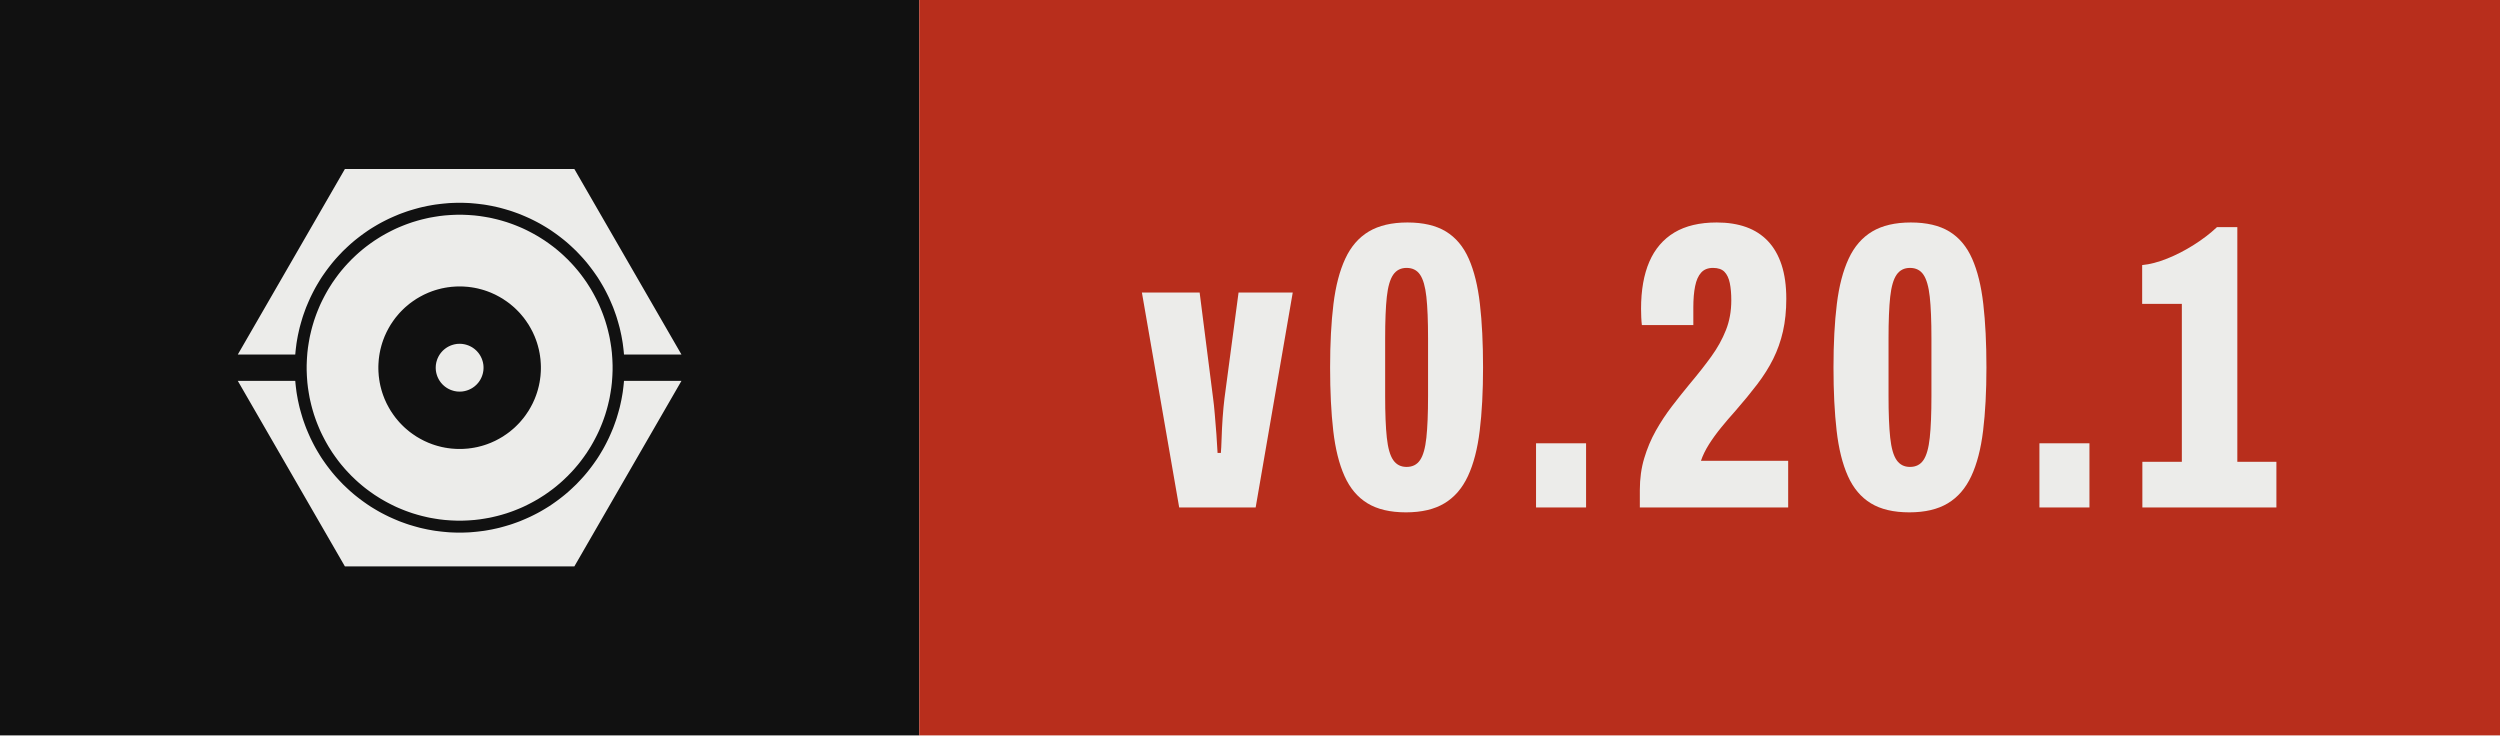
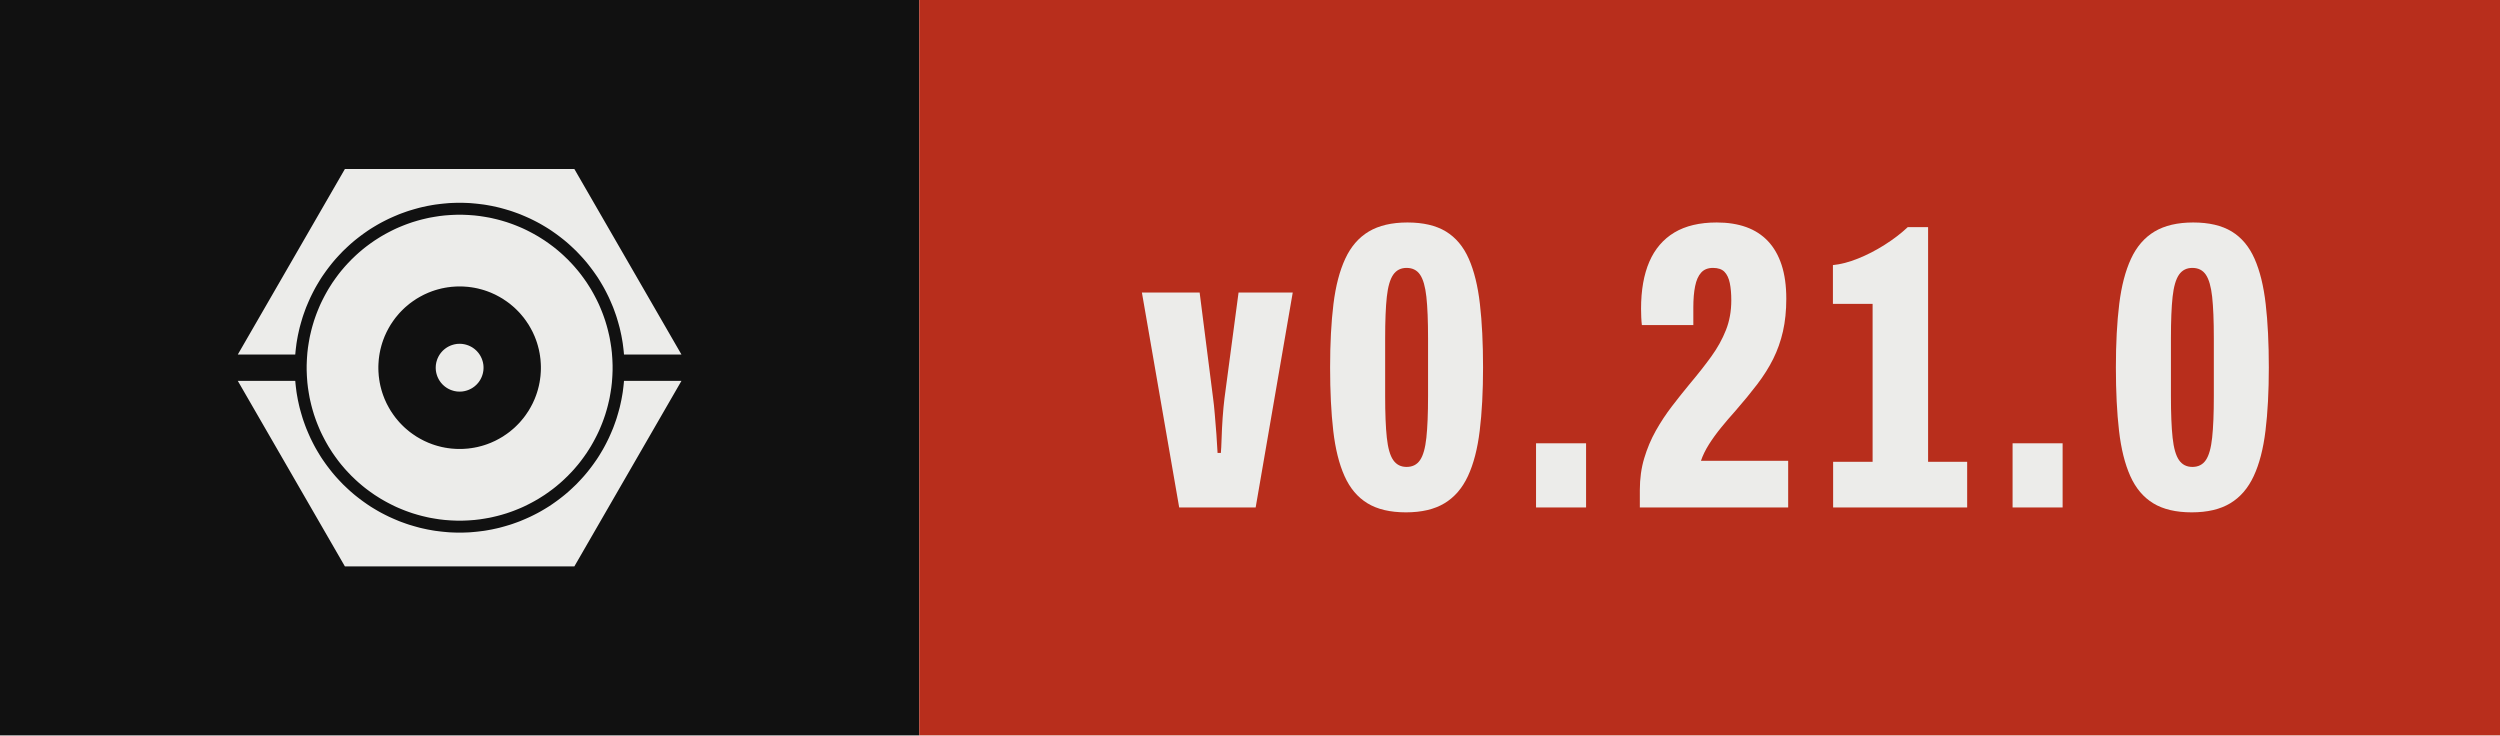
- <svg xmlns="http://www.w3.org/2000/svg" width="67.99" height="20.00" viewBox="0 0 67.99 20.00" role="img" aria-label="Version 0.20.1, released with Presswerk">
+ <svg xmlns="http://www.w3.org/2000/svg" width="67.99" height="20.00" viewBox="0 0 67.99 20.00" role="img" aria-label="Version 0.21.0, released with Presswerk">
  <style>@media (prefers-color-scheme: dark){.field{fill:#ECECEA}.icon{fill:#111111}}</style>
  <rect class="field" width="25.00" height="20" fill="#111111" />
  <rect x="25.00" width="42.99" height="20" fill="#B82E1C" />
  <path class="icon" d="M15.61,47.25L15.62,47.18L15.67,46.62L15.73,46.06L15.80,45.50L15.87,44.94L15.96,44.38L16.06,43.82L16.16,43.27L16.28,42.72L16.40,42.17L16.53,41.62L16.68,41.07L16.83,40.53L16.99,39.99L17.15,39.45L17.33,38.91L17.52,38.38L17.71,37.85L17.91,37.32L18.13,36.80L18.35,36.28L18.58,35.76L18.81,35.25L19.06,34.74L19.31,34.24L19.57,33.74L19.84,33.24L20.12,32.75L20.41,32.26L20.70,31.78L21.00,31.30L21.31,30.83L21.63,30.37L21.96,29.90L22.29,29.45L22.63,29.00L22.98,28.55L23.33,28.11L23.69,27.68L24.06,27.25L24.44,26.83L24.82,26.42L25.21,26.01L25.60,25.60L26.01,25.21L26.42,24.82L26.83,24.44L27.25,24.06L27.68,23.69L28.11,23.33L28.55,22.98L29.00,22.63L29.45,22.29L29.90,21.96L30.37,21.63L30.83,21.31L31.30,21.00L31.78,20.70L32.26,20.41L32.75,20.12L33.24,19.84L33.74,19.57L34.24,19.31L34.74,19.06L35.25,18.81L35.76,18.58L36.28,18.35L36.80,18.13L37.32,17.91L37.85,17.71L38.38,17.52L38.91,17.33L39.45,17.15L39.99,16.99L40.53,16.83L41.07,16.68L41.62,16.53L42.17,16.40L42.72,16.28L43.27,16.16L43.82,16.06L44.38,15.96L44.94,15.87L45.50,15.80L46.06,15.73L46.62,15.67L47.18,15.62L47.74,15.57L48.31,15.54L48.87,15.52L49.44,15.50L50.00,15.50L50.56,15.50L51.13,15.52L51.69,15.54L52.26,15.57L52.82,15.62L53.38,15.67L53.94,15.73L54.50,15.80L55.06,15.87L55.62,15.96L56.18,16.06L56.73,16.16L57.28,16.28L57.83,16.40L58.38,16.53L58.93,16.68L59.47,16.83L60.01,16.99L60.55,17.15L61.09,17.33L61.62,17.52L62.15,17.71L62.68,17.91L63.20,18.13L63.72,18.35L64.24,18.58L64.75,18.81L65.26,19.06L65.76,19.31L66.26,19.57L66.76,19.84L67.25,20.12L67.74,20.41L68.22,20.70L68.70,21.00L69.17,21.31L69.63,21.63L70.10,21.96L70.55,22.29L71.00,22.63L71.45,22.98L71.89,23.33L72.32,23.69L72.75,24.06L73.17,24.44L73.58,24.82L73.99,25.21L74.40,25.60L74.79,26.01L75.18,26.42L75.56,26.83L75.94,27.25L76.31,27.68L76.67,28.11L77.02,28.55L77.37,29.00L77.71,29.45L78.04,29.90L78.37,30.37L78.69,30.83L79.00,31.30L79.30,31.78L79.59,32.26L79.88,32.75L80.16,33.24L80.43,33.74L80.69,34.24L80.94,34.74L81.19,35.25L81.42,35.76L81.65,36.28L81.87,36.80L82.09,37.32L82.29,37.85L82.48,38.38L82.67,38.91L82.85,39.45L83.01,39.99L83.17,40.53L83.32,41.07L83.47,41.62L83.60,42.17L83.72,42.72L83.84,43.27L83.94,43.82L84.04,44.38L84.13,44.94L84.20,45.50L84.27,46.06L84.33,46.62L84.38,47.18L84.39,47.25L96.41,47.25L74.00,8.43L26.00,8.43L3.59,47.25ZM81.96,48.43L81.93,47.91L81.89,47.38L81.85,46.86L81.79,46.34L81.73,45.82L81.65,45.30L81.57,44.79L81.48,44.27L81.39,43.76L81.28,43.24L81.16,42.73L81.04,42.22L80.91,41.72L80.77,41.21L80.62,40.71L80.47,40.21L80.30,39.71L80.13,39.22L79.95,38.73L79.76,38.24L79.56,37.75L79.36,37.27L79.15,36.79L78.93,36.32L78.70,35.85L78.46,35.38L78.22,34.92L77.97,34.46L77.71,34.00L77.45,33.55L77.17,33.10L76.89,32.66L76.61,32.22L76.31,31.79L76.01,31.36L75.70,30.94L75.39,30.52L75.07,30.11L74.74,29.70L74.40,29.30L74.06,28.90L73.71,28.51L73.36,28.13L72.99,27.75L72.63,27.37L72.25,27.01L71.87,26.64L71.49,26.29L71.10,25.94L70.70,25.60L70.30,25.26L69.89,24.93L69.48,24.61L69.06,24.30L68.64,23.99L68.21,23.69L67.78,23.39L67.34,23.11L66.90,22.83L66.45,22.55L66.00,22.29L65.54,22.03L65.08,21.78L64.62,21.54L64.15,21.30L63.68,21.07L63.21,20.85L62.73,20.64L62.25,20.44L61.76,20.24L61.27,20.05L60.78,19.87L60.29,19.70L59.79,19.53L59.29,19.38L58.79,19.23L58.28,19.09L57.78,18.96L57.27,18.84L56.76,18.72L56.24,18.61L55.73,18.52L55.21,18.43L54.70,18.35L54.18,18.27L53.66,18.21L53.14,18.15L52.62,18.11L52.09,18.07L51.57,18.04L51.05,18.02L50.52,18.00L50.00,18.00L49.48,18.00L48.95,18.02L48.43,18.04L47.91,18.07L47.38,18.11L46.86,18.15L46.34,18.21L45.82,18.27L45.30,18.35L44.79,18.43L44.27,18.52L43.76,18.61L43.24,18.72L42.73,18.84L42.22,18.96L41.72,19.09L41.21,19.23L40.71,19.38L40.21,19.53L39.71,19.70L39.22,19.87L38.73,20.05L38.24,20.24L37.75,20.44L37.27,20.64L36.79,20.85L36.32,21.07L35.85,21.30L35.38,21.54L34.92,21.78L34.46,22.03L34.00,22.29L33.55,22.55L33.10,22.83L32.66,23.11L32.22,23.39L31.79,23.69L31.36,23.99L30.94,24.30L30.52,24.61L30.11,24.93L29.70,25.26L29.30,25.60L28.90,25.94L28.51,26.29L28.13,26.64L27.75,27.01L27.37,27.37L27.01,27.75L26.64,28.13L26.29,28.51L25.94,28.90L25.60,29.30L25.26,29.70L24.93,30.11L24.61,30.52L24.30,30.94L23.99,31.36L23.69,31.79L23.39,32.22L23.11,32.66L22.83,33.10L22.55,33.55L22.29,34.00L22.03,34.46L21.78,34.92L21.54,35.38L21.30,35.85L21.07,36.32L20.85,36.79L20.64,37.27L20.44,37.75L20.24,38.24L20.05,38.73L19.87,39.22L19.70,39.71L19.53,40.21L19.38,40.71L19.23,41.21L19.09,41.72L18.96,42.22L18.84,42.73L18.72,43.24L18.61,43.76L18.52,44.27L18.43,44.79L18.35,45.30L18.27,45.82L18.21,46.34L18.15,46.86L18.11,47.38L18.07,47.91L18.04,48.43L18.02,48.95L18.00,49.48L18.00,50.00L18.00,50.52L18.02,51.05L18.04,51.57L18.07,52.09L18.11,52.62L18.15,53.14L18.21,53.66L18.27,54.18L18.35,54.70L18.43,55.21L18.52,55.73L18.61,56.24L18.72,56.76L18.84,57.27L18.96,57.78L19.09,58.28L19.23,58.79L19.38,59.29L19.53,59.79L19.70,60.29L19.87,60.78L20.05,61.27L20.24,61.76L20.44,62.25L20.64,62.73L20.85,63.21L21.07,63.68L21.30,64.15L21.54,64.62L21.78,65.08L22.03,65.54L22.29,66.00L22.55,66.45L22.83,66.90L23.11,67.34L23.39,67.78L23.69,68.21L23.99,68.64L24.30,69.06L24.61,69.48L24.93,69.89L25.26,70.30L25.60,70.70L25.94,71.10L26.29,71.49L26.64,71.87L27.01,72.25L27.37,72.63L27.75,72.99L28.13,73.36L28.51,73.71L28.90,74.06L29.30,74.40L29.70,74.74L30.11,75.07L30.52,75.39L30.94,75.70L31.36,76.01L31.79,76.31L32.22,76.61L32.66,76.89L33.10,77.17L33.55,77.45L34.00,77.71L34.46,77.97L34.92,78.22L35.38,78.46L35.85,78.70L36.32,78.93L36.79,79.15L37.27,79.36L37.75,79.56L38.24,79.76L38.73,79.95L39.22,80.13L39.71,80.30L40.21,80.47L40.71,80.62L41.21,80.77L41.72,80.91L42.22,81.04L42.73,81.16L43.24,81.28L43.76,81.39L44.27,81.48L44.79,81.57L45.30,81.65L45.82,81.73L46.34,81.79L46.86,81.85L47.38,81.89L47.91,81.93L48.43,81.96L48.95,81.98L49.48,82.00L50.00,82.00L50.52,82.00L51.05,81.98L51.57,81.96L52.09,81.93L52.62,81.89L53.14,81.85L53.66,81.79L54.18,81.73L54.70,81.65L55.21,81.57L55.73,81.48L56.24,81.39L56.76,81.28L57.27,81.16L57.78,81.04L58.28,80.91L58.79,80.77L59.29,80.62L59.79,80.47L60.29,80.30L60.78,80.13L61.27,79.95L61.76,79.76L62.25,79.56L62.73,79.36L63.21,79.15L63.68,78.93L64.15,78.70L64.62,78.46L65.08,78.22L65.54,77.97L66.00,77.71L66.45,77.45L66.90,77.17L67.34,76.89L67.78,76.61L68.21,76.31L68.64,76.01L69.06,75.70L69.48,75.39L69.89,75.07L70.30,74.74L70.70,74.40L71.10,74.06L71.49,73.71L71.87,73.36L72.25,72.99L72.63,72.63L72.99,72.25L73.36,71.87L73.71,71.49L74.06,71.10L74.40,70.70L74.74,70.30L75.07,69.89L75.39,69.48L75.70,69.06L76.01,68.64L76.31,68.21L76.61,67.78L76.89,67.34L77.17,66.90L77.45,66.45L77.71,66.00L77.97,65.54L78.22,65.08L78.46,64.62L78.70,64.15L78.93,63.68L79.15,63.21L79.36,62.73L79.56,62.25L79.76,61.76L79.95,61.27L80.13,60.78L80.30,60.29L80.47,59.79L80.62,59.29L80.77,58.79L80.91,58.28L81.04,57.78L81.16,57.27L81.28,56.76L81.39,56.24L81.48,55.73L81.57,55.21L81.65,54.70L81.73,54.18L81.79,53.66L81.85,53.14L81.89,52.62L81.93,52.09L81.96,51.57L81.98,51.05L82.00,50.52L82.00,50.00L82.00,49.48L81.98,48.95ZM66.98,50.83L66.96,51.11L66.94,51.39L66.92,51.67L66.89,51.94L66.85,52.22L66.82,52.49L66.77,52.77L66.73,53.04L66.67,53.32L66.62,53.59L66.56,53.86L66.49,54.13L66.42,54.40L66.35,54.67L66.27,54.93L66.19,55.20L66.10,55.46L66.01,55.73L65.91,55.99L65.81,56.25L65.71,56.51L65.60,56.76L65.48,57.02L65.37,57.27L65.25,57.52L65.12,57.77L64.99,58.01L64.86,58.26L64.72,58.50L64.58,58.74L64.44,58.98L64.29,59.21L64.13,59.44L63.98,59.67L63.82,59.90L63.65,60.13L63.49,60.35L63.32,60.57L63.14,60.78L62.96,61.00L62.78,61.21L62.60,61.42L62.41,61.62L62.22,61.82L62.02,62.02L61.82,62.22L61.62,62.41L61.42,62.60L61.21,62.78L61.00,62.96L60.78,63.14L60.57,63.32L60.35,63.49L60.13,63.65L59.90,63.82L59.67,63.98L59.44,64.13L59.21,64.29L58.98,64.44L58.74,64.58L58.50,64.72L58.26,64.86L58.01,64.99L57.77,65.12L57.52,65.25L57.27,65.37L57.02,65.48L56.76,65.60L56.51,65.71L56.25,65.81L55.99,65.91L55.73,66.01L55.46,66.10L55.20,66.19L54.93,66.27L54.67,66.35L54.40,66.42L54.13,66.49L53.86,66.56L53.59,66.62L53.32,66.67L53.04,66.73L52.77,66.77L52.49,66.82L52.22,66.85L51.94,66.89L51.67,66.92L51.39,66.94L51.11,66.96L50.83,66.98L50.56,66.99L50.28,67.00L50.00,67.00L49.72,67.00L49.44,66.99L49.17,66.98L48.89,66.96L48.61,66.94L48.33,66.92L48.06,66.89L47.78,66.85L47.51,66.82L47.23,66.77L46.96,66.73L46.68,66.67L46.41,66.62L46.14,66.56L45.87,66.49L45.60,66.42L45.33,66.35L45.07,66.27L44.80,66.19L44.54,66.10L44.27,66.01L44.01,65.91L43.75,65.81L43.49,65.71L43.24,65.60L42.98,65.48L42.73,65.37L42.48,65.25L42.23,65.12L41.99,64.99L41.74,64.86L41.50,64.72L41.26,64.58L41.02,64.44L40.79,64.29L40.56,64.13L40.33,63.98L40.10,63.82L39.87,63.65L39.65,63.49L39.43,63.32L39.22,63.14L39.00,62.96L38.79,62.78L38.58,62.60L38.38,62.41L38.18,62.22L37.98,62.02L37.78,61.82L37.59,61.62L37.40,61.42L37.22,61.21L37.04,61.00L36.86,60.78L36.68,60.57L36.51,60.35L36.35,60.13L36.18,59.90L36.02,59.67L35.87,59.44L35.71,59.21L35.56,58.98L35.42,58.74L35.28,58.50L35.14,58.26L35.01,58.01L34.88,57.77L34.75,57.52L34.63,57.27L34.52,57.02L34.40,56.76L34.29,56.51L34.19,56.25L34.09,55.99L33.99,55.73L33.90,55.46L33.81,55.20L33.73,54.93L33.65,54.67L33.58,54.40L33.51,54.13L33.44,53.86L33.38,53.59L33.33,53.32L33.27,53.04L33.23,52.77L33.18,52.49L33.15,52.22L33.11,51.94L33.08,51.67L33.06,51.39L33.04,51.11L33.02,50.83L33.01,50.56L33.00,50.28L33.00,50.00L33.00,49.72L33.01,49.44L33.02,49.17L33.04,48.89L33.06,48.61L33.08,48.33L33.11,48.06L33.15,47.78L33.18,47.51L33.23,47.23L33.27,46.96L33.33,46.68L33.38,46.41L33.44,46.14L33.51,45.87L33.58,45.60L33.65,45.33L33.73,45.07L33.81,44.80L33.90,44.54L33.99,44.27L34.09,44.01L34.19,43.75L34.29,43.49L34.40,43.24L34.52,42.98L34.63,42.73L34.75,42.48L34.88,42.23L35.01,41.99L35.14,41.74L35.28,41.50L35.42,41.26L35.56,41.02L35.71,40.79L35.87,40.56L36.02,40.33L36.18,40.10L36.35,39.87L36.51,39.65L36.68,39.43L36.86,39.22L37.04,39.00L37.22,38.79L37.40,38.58L37.59,38.38L37.78,38.18L37.98,37.98L38.18,37.78L38.38,37.59L38.58,37.40L38.79,37.22L39.00,37.04L39.22,36.86L39.43,36.68L39.65,36.51L39.87,36.35L40.10,36.18L40.33,36.02L40.56,35.87L40.79,35.71L41.02,35.56L41.26,35.42L41.50,35.28L41.74,35.14L41.99,35.01L42.23,34.88L42.48,34.75L42.73,34.63L42.98,34.52L43.24,34.40L43.49,34.29L43.75,34.19L44.01,34.09L44.27,33.99L44.54,33.90L44.80,33.81L45.07,33.73L45.33,33.65L45.60,33.58L45.87,33.51L46.14,33.44L46.41,33.38L46.68,33.33L46.96,33.27L47.23,33.23L47.51,33.18L47.78,33.15L48.06,33.11L48.33,33.08L48.61,33.06L48.89,33.04L49.17,33.02L49.44,33.01L49.72,33.00L50.00,33.00L50.28,33.00L50.56,33.01L50.83,33.02L51.11,33.04L51.39,33.06L51.67,33.08L51.94,33.11L52.22,33.15L52.49,33.18L52.77,33.23L53.04,33.27L53.32,33.33L53.59,33.38L53.86,33.44L54.13,33.51L54.40,33.58L54.67,33.65L54.93,33.73L55.20,33.81L55.46,33.90L55.73,33.99L55.99,34.09L56.25,34.19L56.51,34.29L56.76,34.40L57.02,34.52L57.27,34.63L57.52,34.75L57.77,34.88L58.01,35.01L58.26,35.14L58.50,35.28L58.74,35.42L58.98,35.56L59.21,35.71L59.44,35.87L59.67,36.02L59.90,36.18L60.13,36.35L60.35,36.51L60.57,36.68L60.78,36.86L61.00,37.04L61.21,37.22L61.42,37.40L61.62,37.59L61.82,37.78L62.02,37.98L62.22,38.18L62.41,38.38L62.60,38.58L62.78,38.79L62.96,39.00L63.14,39.22L63.32,39.43L63.49,39.65L63.65,39.87L63.82,40.10L63.98,40.33L64.13,40.56L64.29,40.79L64.44,41.02L64.58,41.26L64.72,41.50L64.86,41.74L64.99,41.99L65.12,42.23L65.25,42.48L65.37,42.73L65.48,42.98L65.60,43.24L65.71,43.49L65.81,43.75L65.91,44.01L66.01,44.27L66.10,44.54L66.19,44.80L66.27,45.07L66.35,45.33L66.42,45.60L66.49,45.87L66.56,46.14L66.62,46.41L66.67,46.68L66.73,46.96L66.77,47.23L66.82,47.51L66.85,47.78L66.89,48.06L66.92,48.33L66.94,48.61L66.96,48.89L66.98,49.17L66.99,49.44L67.00,49.72L67.00,50.00L67.00,50.28L66.99,50.56ZM55.00,49.84L54.99,49.75L54.99,49.67L54.98,49.59L54.98,49.51L54.97,49.43L54.96,49.35L54.95,49.27L54.93,49.19L54.92,49.10L54.90,49.02L54.89,48.94L54.87,48.86L54.85,48.79L54.83,48.71L54.81,48.63L54.78,48.55L54.76,48.47L54.73,48.39L54.71,48.32L54.68,48.24L54.65,48.16L54.62,48.09L54.59,48.01L54.55,47.94L54.52,47.86L54.48,47.79L54.45,47.72L54.41,47.64L54.37,47.57L54.33,47.50L54.29,47.43L54.25,47.36L54.20,47.29L54.16,47.22L54.11,47.15L54.06,47.09L54.02,47.02L53.97,46.96L53.92,46.89L53.87,46.83L53.81,46.77L53.76,46.70L53.70,46.64L53.65,46.58L53.59,46.52L53.54,46.46L53.48,46.41L53.42,46.35L53.36,46.30L53.30,46.24L53.23,46.19L53.17,46.13L53.11,46.08L53.04,46.03L52.98,45.98L52.91,45.94L52.85,45.89L52.78,45.84L52.71,45.80L52.64,45.75L52.57,45.71L52.50,45.67L52.43,45.63L52.36,45.59L52.28,45.55L52.21,45.52L52.14,45.48L52.06,45.45L51.99,45.41L51.91,45.38L51.84,45.35L51.76,45.32L51.68,45.29L51.61,45.27L51.53,45.24L51.45,45.22L51.37,45.19L51.29,45.17L51.21,45.15L51.14,45.13L51.06,45.11L50.98,45.10L50.90,45.08L50.81,45.07L50.73,45.05L50.65,45.04L50.57,45.03L50.49,45.02L50.41,45.02L50.33,45.01L50.25,45.01L50.16,45.00L50.08,45.00L50.00,45.00L49.92,45.00L49.84,45.00L49.75,45.01L49.67,45.01L49.59,45.02L49.51,45.02L49.43,45.03L49.35,45.04L49.27,45.05L49.19,45.07L49.10,45.08L49.02,45.10L48.94,45.11L48.86,45.13L48.79,45.15L48.71,45.17L48.63,45.19L48.55,45.22L48.47,45.24L48.39,45.27L48.32,45.29L48.24,45.32L48.16,45.35L48.09,45.38L48.01,45.41L47.94,45.45L47.86,45.48L47.79,45.52L47.72,45.55L47.64,45.59L47.57,45.63L47.50,45.67L47.43,45.71L47.36,45.75L47.29,45.80L47.22,45.84L47.15,45.89L47.09,45.94L47.02,45.98L46.96,46.03L46.89,46.08L46.83,46.13L46.77,46.19L46.70,46.24L46.64,46.30L46.58,46.35L46.52,46.41L46.46,46.46L46.41,46.52L46.35,46.58L46.30,46.64L46.24,46.70L46.19,46.77L46.13,46.83L46.08,46.89L46.03,46.96L45.98,47.02L45.94,47.09L45.89,47.15L45.84,47.22L45.80,47.29L45.75,47.36L45.71,47.43L45.67,47.50L45.63,47.57L45.59,47.64L45.55,47.72L45.52,47.79L45.48,47.86L45.45,47.94L45.41,48.01L45.38,48.09L45.35,48.16L45.32,48.24L45.29,48.32L45.27,48.39L45.24,48.47L45.22,48.55L45.19,48.63L45.17,48.71L45.15,48.79L45.13,48.86L45.11,48.94L45.10,49.02L45.08,49.10L45.07,49.19L45.05,49.27L45.04,49.35L45.03,49.43L45.02,49.51L45.02,49.59L45.01,49.67L45.01,49.75L45.00,49.84L45.00,49.92L45.00,50.00L45.00,50.08L45.00,50.16L45.01,50.25L45.01,50.33L45.02,50.41L45.02,50.49L45.03,50.57L45.04,50.65L45.05,50.73L45.07,50.81L45.08,50.90L45.10,50.98L45.11,51.06L45.13,51.14L45.15,51.21L45.17,51.29L45.19,51.37L45.22,51.45L45.24,51.53L45.27,51.61L45.29,51.68L45.32,51.76L45.35,51.84L45.38,51.91L45.41,51.99L45.45,52.06L45.48,52.14L45.52,52.21L45.55,52.28L45.59,52.36L45.63,52.43L45.67,52.50L45.71,52.57L45.75,52.64L45.80,52.71L45.84,52.78L45.89,52.85L45.94,52.91L45.98,52.98L46.03,53.04L46.08,53.11L46.13,53.17L46.19,53.23L46.24,53.30L46.30,53.36L46.35,53.42L46.41,53.48L46.46,53.54L46.52,53.59L46.58,53.65L46.64,53.70L46.70,53.76L46.77,53.81L46.83,53.87L46.89,53.92L46.96,53.97L47.02,54.02L47.09,54.06L47.15,54.11L47.22,54.16L47.29,54.20L47.36,54.25L47.43,54.29L47.50,54.33L47.57,54.37L47.64,54.41L47.72,54.45L47.79,54.48L47.86,54.52L47.94,54.55L48.01,54.59L48.09,54.62L48.16,54.65L48.24,54.68L48.32,54.71L48.39,54.73L48.47,54.76L48.55,54.78L48.63,54.81L48.71,54.83L48.79,54.85L48.86,54.87L48.94,54.89L49.02,54.90L49.10,54.92L49.19,54.93L49.27,54.95L49.35,54.96L49.43,54.97L49.51,54.98L49.59,54.98L49.67,54.99L49.75,54.99L49.84,55.00L49.92,55.00L50.00,55.00L50.08,55.00L50.16,55.00L50.25,54.99L50.33,54.99L50.41,54.98L50.49,54.98L50.57,54.97L50.65,54.96L50.73,54.95L50.81,54.93L50.90,54.92L50.98,54.90L51.06,54.89L51.14,54.87L51.21,54.85L51.29,54.83L51.37,54.81L51.45,54.78L51.53,54.76L51.61,54.73L51.68,54.71L51.76,54.68L51.84,54.65L51.91,54.62L51.99,54.59L52.06,54.55L52.14,54.52L52.21,54.48L52.28,54.45L52.36,54.41L52.43,54.37L52.50,54.33L52.57,54.29L52.64,54.25L52.71,54.20L52.78,54.16L52.85,54.11L52.91,54.06L52.98,54.02L53.04,53.97L53.11,53.92L53.17,53.87L53.23,53.81L53.30,53.76L53.36,53.70L53.42,53.65L53.48,53.59L53.54,53.54L53.59,53.48L53.65,53.42L53.70,53.36L53.76,53.30L53.81,53.23L53.87,53.17L53.92,53.11L53.97,53.04L54.02,52.98L54.06,52.91L54.11,52.85L54.16,52.78L54.20,52.71L54.25,52.64L54.29,52.57L54.33,52.50L54.37,52.43L54.41,52.36L54.45,52.28L54.48,52.21L54.52,52.14L54.55,52.06L54.59,51.99L54.62,51.91L54.65,51.84L54.68,51.76L54.71,51.68L54.73,51.61L54.76,51.53L54.78,51.45L54.81,51.37L54.83,51.29L54.85,51.21L54.87,51.14L54.89,51.06L54.90,50.98L54.92,50.90L54.93,50.81L54.95,50.73L54.96,50.65L54.97,50.57L54.98,50.49L54.98,50.41L54.99,50.33L54.99,50.25L55.00,50.16L55.00,50.08L55.00,50.00L55.00,49.92ZM84.39,52.75L84.38,52.82L84.33,53.38L84.27,53.94L84.20,54.50L84.13,55.06L84.04,55.62L83.94,56.18L83.84,56.73L83.72,57.28L83.60,57.83L83.47,58.38L83.32,58.93L83.17,59.47L83.01,60.01L82.85,60.55L82.67,61.09L82.48,61.62L82.29,62.15L82.09,62.68L81.87,63.20L81.65,63.72L81.42,64.24L81.19,64.75L80.94,65.26L80.69,65.76L80.43,66.26L80.16,66.76L79.88,67.25L79.59,67.74L79.30,68.22L79.00,68.70L78.69,69.17L78.37,69.63L78.04,70.10L77.71,70.55L77.37,71.00L77.02,71.45L76.67,71.89L76.31,72.32L75.94,72.75L75.56,73.17L75.18,73.58L74.79,73.99L74.40,74.40L73.99,74.79L73.58,75.18L73.17,75.56L72.75,75.94L72.32,76.31L71.89,76.67L71.45,77.02L71.00,77.37L70.55,77.71L70.10,78.04L69.63,78.37L69.17,78.69L68.70,79.00L68.22,79.30L67.74,79.59L67.25,79.88L66.76,80.16L66.26,80.43L65.76,80.69L65.26,80.94L64.75,81.19L64.24,81.42L63.72,81.65L63.20,81.87L62.68,82.09L62.15,82.29L61.62,82.48L61.09,82.67L60.55,82.85L60.01,83.01L59.47,83.17L58.93,83.32L58.38,83.47L57.83,83.60L57.28,83.72L56.73,83.84L56.18,83.94L55.62,84.04L55.06,84.13L54.50,84.20L53.94,84.27L53.38,84.33L52.82,84.38L52.26,84.43L51.69,84.46L51.13,84.48L50.56,84.50L50.00,84.50L49.44,84.50L48.87,84.48L48.31,84.46L47.74,84.43L47.18,84.38L46.62,84.33L46.06,84.27L45.50,84.20L44.94,84.13L44.38,84.04L43.82,83.94L43.27,83.84L42.72,83.72L42.17,83.60L41.62,83.47L41.07,83.32L40.53,83.17L39.99,83.01L39.45,82.85L38.91,82.67L38.38,82.48L37.85,82.29L37.32,82.09L36.80,81.87L36.28,81.65L35.76,81.42L35.25,81.19L34.74,80.94L34.24,80.69L33.74,80.43L33.24,80.16L32.75,79.88L32.26,79.59L31.78,79.30L31.30,79.00L30.83,78.69L30.37,78.37L29.90,78.04L29.45,77.71L29.00,77.37L28.55,77.02L28.11,76.67L27.68,76.31L27.25,75.94L26.83,75.56L26.42,75.18L26.01,74.79L25.60,74.40L25.21,73.99L24.82,73.58L24.44,73.17L24.06,72.75L23.69,72.32L23.33,71.89L22.98,71.45L22.63,71.00L22.29,70.55L21.96,70.10L21.63,69.63L21.31,69.17L21.00,68.70L20.70,68.22L20.41,67.74L20.12,67.25L19.84,66.76L19.57,66.26L19.31,65.76L19.06,65.26L18.81,64.75L18.58,64.24L18.35,63.72L18.13,63.20L17.91,62.68L17.71,62.15L17.52,61.62L17.33,61.09L17.15,60.55L16.99,60.01L16.83,59.47L16.68,58.93L16.53,58.38L16.40,57.83L16.28,57.28L16.16,56.73L16.06,56.18L15.96,55.62L15.87,55.06L15.80,54.50L15.73,53.94L15.67,53.38L15.62,52.82L15.61,52.75L3.59,52.75L26.00,91.57L74.00,91.57L96.41,52.75Z" fill="#ECECEA" fill-rule="evenodd" transform="translate(6.00,3.50) scale(0.13)" />
  <path d="M9.65 68.60 0.50 15.85H14.67L17.98 41.85Q18.18 43.27 18.38 45.65Q18.58 48.02 18.78 50.56Q18.97 53.10 19.07 55.21H19.88Q19.98 54.12 20.06 51.70Q20.13 49.28 20.32 46.53Q20.52 43.79 20.77 41.80L24.22 15.85H37.52L28.42 68.60Z" fill="#ECECEA" transform="translate(31.00,6.20) scale(0.1108)" />
  <path d="M21.18 69.80Q15.38 69.80 11.74 67.58Q8.10 65.37 6.10 60.90Q4.10 56.44 3.33 49.77Q2.56 43.10 2.56 34.25Q2.56 25.34 3.38 18.67Q4.20 12.01 6.28 7.54Q8.35 3.08 12.07 0.86Q15.79 -1.35 21.54 -1.35Q27.34 -1.35 30.98 0.86Q34.62 3.08 36.59 7.54Q38.57 12.01 39.33 18.67Q40.10 25.34 40.10 34.25Q40.10 43.10 39.28 49.77Q38.47 56.44 36.39 60.90Q34.31 65.37 30.62 67.58Q26.93 69.80 21.18 69.80ZM21.33 58.65Q23.51 58.65 24.64 56.97Q25.78 55.30 26.19 51.47Q26.60 47.65 26.60 41.29V27.10Q26.60 20.64 26.19 16.89Q25.78 13.15 24.64 11.47Q23.51 9.80 21.33 9.80Q19.21 9.80 18.05 11.47Q16.89 13.15 16.48 16.89Q16.07 20.64 16.07 27.10V41.29Q16.07 47.65 16.48 51.47Q16.89 55.30 18.05 56.97Q19.21 58.65 21.33 58.65Z" fill="#ECECEA" transform="translate(35.89,6.20) scale(0.1108)" />
  <path d="M4.46 68.60V52.85H16.74V68.60Z" fill="#ECECEA" transform="translate(41.28,6.20) scale(0.1108)" />
  <path d="M2.77 68.60V64.35Q2.77 60.09 3.85 56.51Q4.92 52.93 6.69 49.77Q8.47 46.61 10.64 43.78Q12.81 40.95 15.00 38.30Q18.03 34.70 20.31 31.55Q22.59 28.39 23.90 25.07Q25.22 21.75 25.22 17.77Q25.22 15.33 24.86 13.55Q24.50 11.77 23.56 10.78Q22.62 9.80 20.73 9.80Q18.85 9.80 17.81 10.97Q16.77 12.13 16.34 14.29Q15.90 16.44 15.90 19.52V23.83H3.27Q3.17 23.07 3.12 21.92Q3.07 20.76 3.07 19.83Q3.07 13.00 5.10 8.29Q7.14 3.58 11.25 1.11Q15.37 -1.35 21.65 -1.35Q25.71 -1.35 28.87 -0.22Q32.02 0.91 34.21 3.22Q36.40 5.53 37.56 9.05Q38.72 12.58 38.72 17.36Q38.72 21.77 37.90 25.38Q37.08 28.98 35.51 32.13Q33.94 35.28 31.59 38.36Q29.25 41.43 26.20 44.93Q24.38 46.95 22.69 49.03Q21.01 51.10 19.72 53.14Q18.44 55.17 17.77 57.15H39.18V68.60Z" fill="#ECECEA" transform="translate(44.29,6.20) scale(0.1108)" />
-   <path d="M21.18 69.80Q15.38 69.80 11.74 67.58Q8.10 65.37 6.10 60.90Q4.10 56.44 3.33 49.77Q2.56 43.10 2.56 34.25Q2.56 25.34 3.38 18.67Q4.20 12.01 6.28 7.54Q8.35 3.08 12.07 0.86Q15.79 -1.35 21.54 -1.35Q27.34 -1.35 30.98 0.86Q34.62 3.08 36.59 7.54Q38.57 12.01 39.33 18.67Q40.10 25.34 40.10 34.25Q40.10 43.10 39.28 49.77Q38.47 56.44 36.39 60.90Q34.31 65.37 30.62 67.58Q26.93 69.80 21.18 69.80ZM21.33 58.65Q23.51 58.65 24.64 56.97Q25.78 55.30 26.19 51.47Q26.60 47.65 26.60 41.29V27.10Q26.60 20.64 26.19 16.89Q25.78 13.15 24.64 11.47Q23.51 9.80 21.33 9.80Q19.21 9.80 18.05 11.47Q16.89 13.15 16.48 16.89Q16.07 20.64 16.07 27.10V41.29Q16.07 47.65 16.48 51.47Q16.89 55.30 18.05 56.97Q19.21 58.65 21.33 58.65Z" fill="#ECECEA" transform="translate(49.58,6.20) scale(0.1108)" />
-   <path d="M4.46 68.60V52.85H16.74V68.60Z" fill="#ECECEA" transform="translate(54.97,6.20) scale(0.1108)" />
-   <path d="M2.47 68.60V57.39H12.16V18.62H2.42V9.11Q5.29 8.83 8.59 7.50Q11.89 6.18 15.11 4.14Q18.33 2.11 20.79 -0.21H25.78V57.39H35.37V68.60Z" fill="#ECECEA" transform="translate(57.99,6.20) scale(0.1108)" />
+   <path d="M2.47 68.60V57.39H12.16V18.62H2.42V9.11Q5.29 8.83 8.59 7.50Q11.89 6.18 15.11 4.14Q18.33 2.11 20.79 -0.21H25.78V57.39H35.37V68.60Z" fill="#ECECEA" transform="translate(49.58,6.20) scale(0.1108)" />
+   <path d="M4.46 68.60V52.85H16.74V68.60Z" fill="#ECECEA" transform="translate(54.24,6.20) scale(0.1108)" />
+   <path d="M21.18 69.80Q15.38 69.80 11.74 67.58Q8.10 65.37 6.10 60.90Q4.10 56.44 3.33 49.77Q2.56 43.10 2.56 34.25Q2.56 25.34 3.38 18.67Q4.20 12.01 6.28 7.54Q8.35 3.08 12.07 0.86Q15.79 -1.35 21.54 -1.35Q27.34 -1.35 30.98 0.86Q34.62 3.08 36.59 7.54Q38.57 12.01 39.33 18.67Q40.10 25.34 40.10 34.25Q40.10 43.10 39.28 49.77Q38.47 56.44 36.39 60.90Q34.31 65.37 30.62 67.58Q26.93 69.80 21.18 69.80ZM21.33 58.65Q23.51 58.65 24.64 56.97Q25.78 55.30 26.19 51.47Q26.60 47.65 26.60 41.29V27.10Q26.60 20.64 26.19 16.89Q25.78 13.15 24.64 11.47Q23.51 9.80 21.33 9.80Q19.21 9.80 18.05 11.47Q16.89 13.15 16.48 16.89Q16.07 20.64 16.07 27.10V41.29Q16.07 47.65 16.48 51.47Q16.89 55.30 18.05 56.97Q19.21 58.65 21.33 58.65Z" fill="#ECECEA" transform="translate(57.26,6.20) scale(0.1108)" />
</svg>
